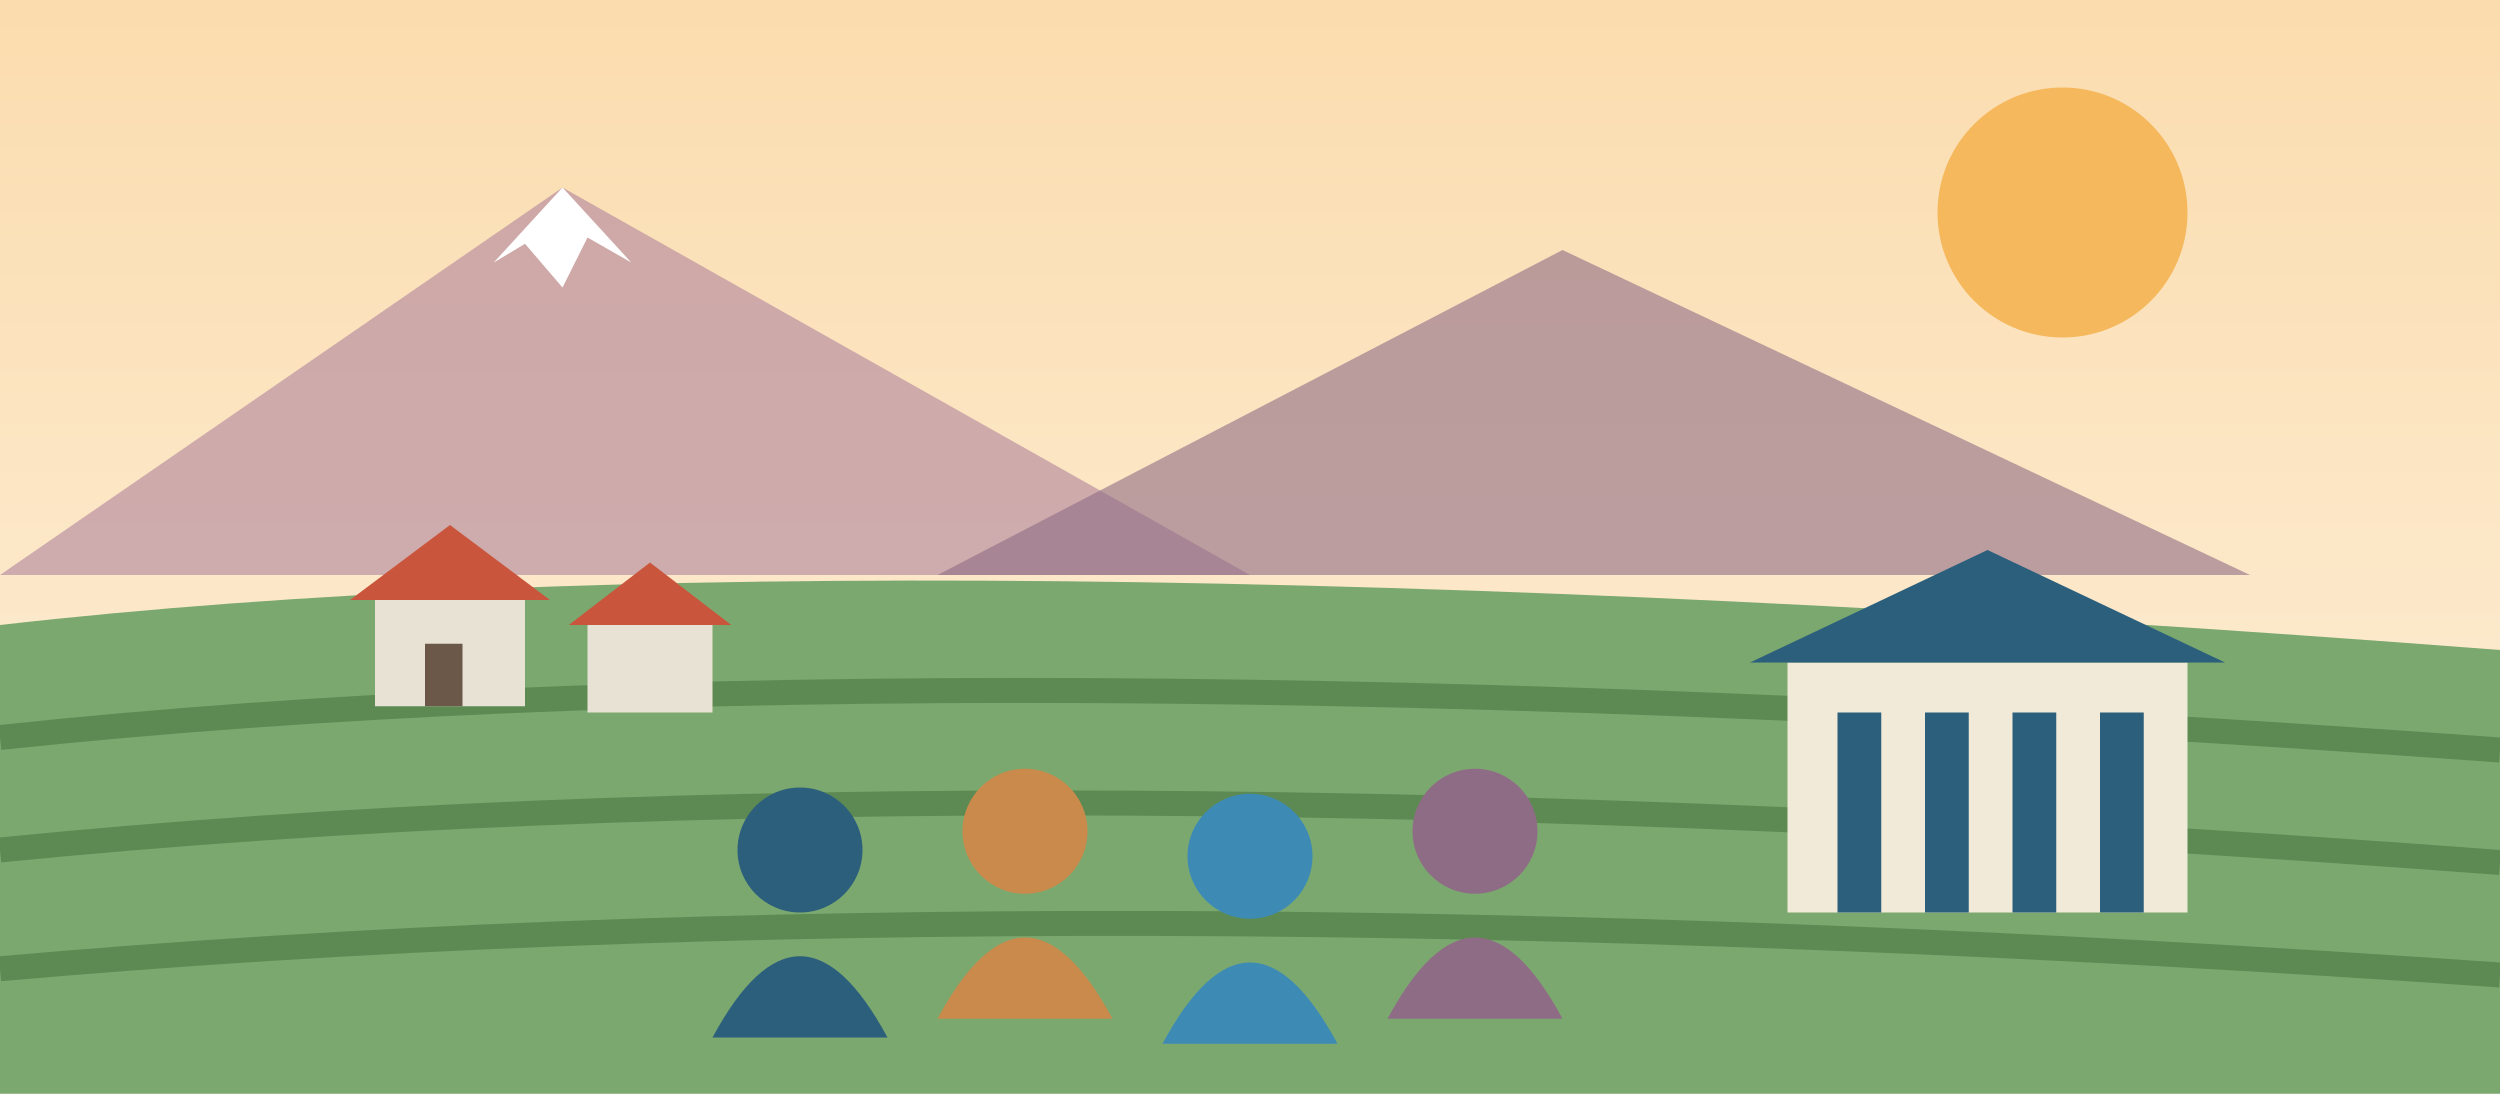
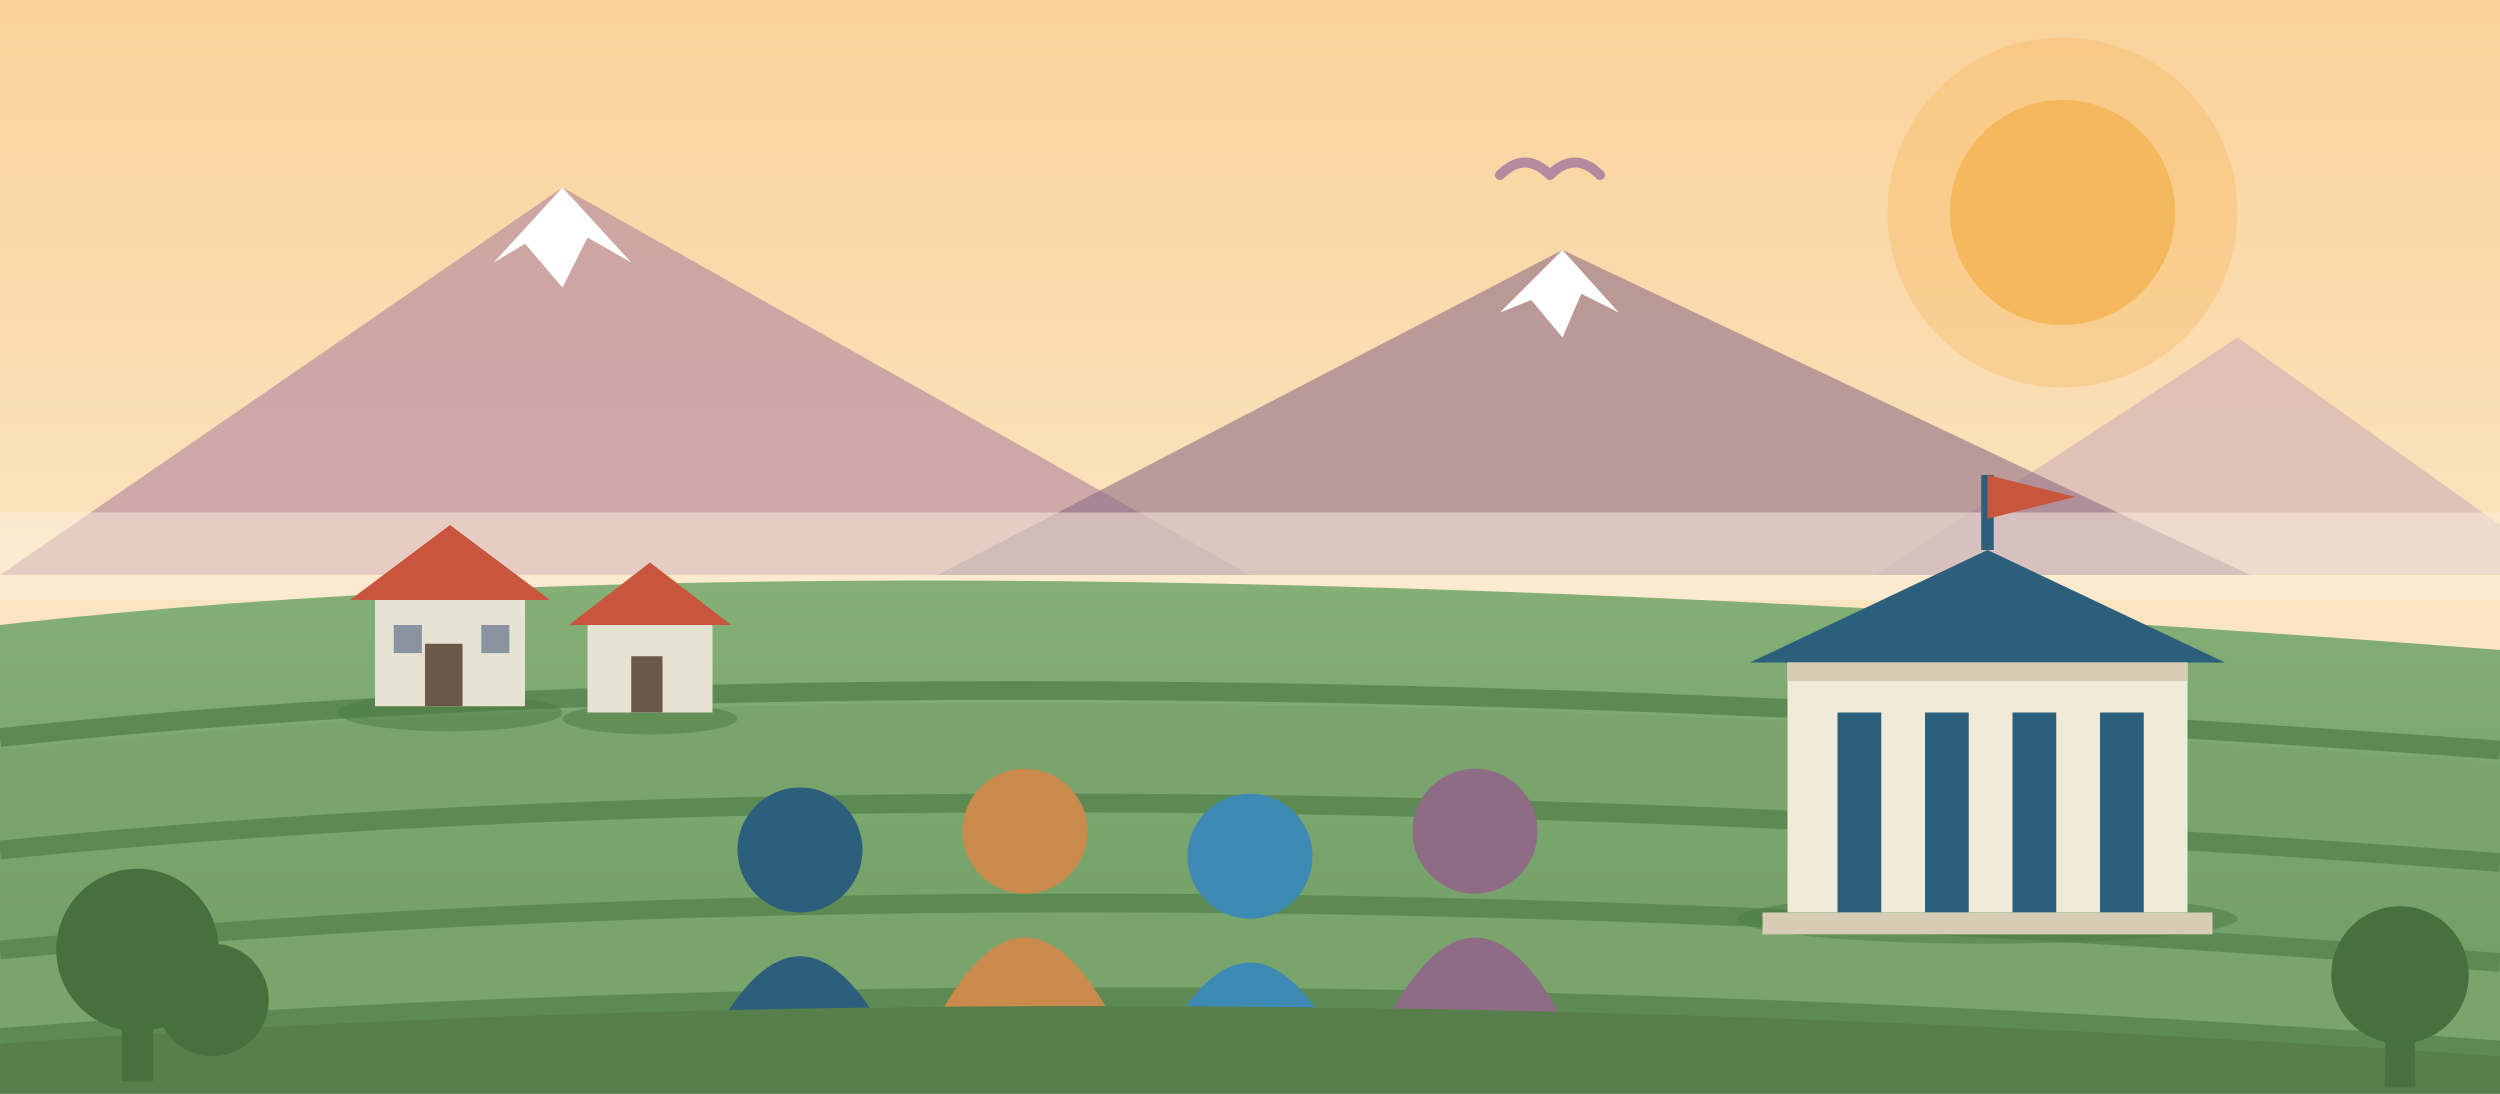
<svg xmlns="http://www.w3.org/2000/svg" viewBox="0 0 400 175" role="img" aria-label="Society and Policy">
  <defs>
    <linearGradient id="ssky" x1="0" y1="0" x2="0" y2="1">
-       <stop offset="0" stop-color="#fbdcae" />
+       <stop offset="0" stop-color="#f9d29a" />
      <stop offset="1" stop-color="#fdf2df" />
+     </linearGradient>
+     <linearGradient id="shill" x1="0" y1="0" x2="0" y2="1">
+       <stop offset="0" stop-color="#84b077" />
+       <stop offset="1" stop-color="#6d9a62" />
    </linearGradient>
  </defs>
  <rect width="400" height="175" fill="url(#ssky)" />
-   <circle cx="330" cy="34" r="20" fill="#f5b85c" />
+   <circle cx="330" cy="34" r="28" fill="#f5b85c" opacity="0.35" />
+   <circle cx="330" cy="34" r="18" fill="#f5b85c" />
+   <path d="M240 28 q4 -4 8 0 M248 28 q4 -4 8 0" stroke="#b58a9e" stroke-width="1.6" fill="none" stroke-linecap="round" />
+   <path d="M300 92 L358 54 L400 84 L400 92 Z" fill="#c9a3b5" opacity="0.5" />
  <path d="M0 92 L90 30 L200 92 Z" fill="#b58a9e" opacity="0.65" />
  <path d="M90 30 L101 42 L94 38 L90 46 L84 39 L79 42 Z" fill="#ffffff" />
  <path d="M150 92 L250 40 L360 92 Z" fill="#8f6c85" opacity="0.6" />
-   <path d="M0 175 L0 100 Q140 84 400 104 L400 175 Z" fill="#7ba86f" />
-   <path d="M0 118 Q150 102 400 120" stroke="#5c8a52" stroke-width="4" fill="none" />
-   <path d="M0 136 Q160 120 400 138" stroke="#5c8a52" stroke-width="4" fill="none" />
-   <path d="M0 155 Q170 140 400 156" stroke="#5c8a52" stroke-width="4" fill="none" />
+   <path d="M250 40 L259 50 L253 47 L250 54 L245 48 L240 50 Z" fill="#ffffff" />
+   <rect x="0" y="82" width="400" height="14" fill="#fdf2df" opacity="0.5" />
+   <path d="M0 175 L0 100 Q140 84 400 104 L400 175 Z" fill="url(#shill)" />
+   <path d="M0 120 Q150 104 400 122 L400 138 Q160 120 0 136 Z" fill="#79a56c" />
+   <path d="M0 152 Q170 136 400 154 L400 168 Q180 152 0 166 Z" fill="#79a56c" />
+   <path d="M0 118 Q150 102 400 120" stroke="#5c8a52" stroke-width="3" fill="none" />
+   <path d="M0 136 Q160 120 400 138" stroke="#5c8a52" stroke-width="3" fill="none" />
+   <path d="M0 152 Q170 136 400 154" stroke="#5c8a52" stroke-width="3" fill="none" />
+   <path d="M0 166 Q180 152 400 168" stroke="#5c8a52" stroke-width="3" fill="none" />
  <g>
+     <ellipse cx="72" cy="114" rx="18" ry="3" fill="#4c7a44" opacity="0.5" />
    <rect x="60" y="96" width="24" height="17" fill="#e8e2d4" />
    <path d="M56 96 L72 84 L88 96 Z" fill="#c9563c" />
+     <rect x="68" y="103" width="6" height="10" fill="#6b5849" />
+     <rect x="63" y="100" width="4.5" height="4.5" fill="#8a94a0" />
+     <rect x="77" y="100" width="4.5" height="4.5" fill="#8a94a0" />
+     <ellipse cx="104" cy="115" rx="14" ry="2.5" fill="#4c7a44" opacity="0.5" />
    <rect x="94" y="100" width="20" height="14" fill="#e8e2d4" />
    <path d="M91 100 L104 90 L117 100 Z" fill="#c9563c" />
-     <rect x="68" y="103" width="6" height="10" fill="#6b5849" />
+     <rect x="101" y="105" width="5" height="9" fill="#6b5849" />
  </g>
  <g>
+     <ellipse cx="318" cy="147" rx="40" ry="4" fill="#4c7a44" opacity="0.5" />
    <rect x="286" y="106" width="64" height="40" fill="#f2ead8" />
    <path d="M280 106 L318 88 L356 106 Z" fill="#2c5f7c" />
+     <path d="M286 106 L350 106 L350 109 L286 109 Z" fill="#d8ccb4" />
    <rect x="294" y="114" width="7" height="32" fill="#2c5f7c" />
    <rect x="308" y="114" width="7" height="32" fill="#2c5f7c" />
    <rect x="322" y="114" width="7" height="32" fill="#2c5f7c" />
    <rect x="336" y="114" width="7" height="32" fill="#2c5f7c" />
+     <rect x="282" y="146" width="72" height="3.5" fill="#d8ccb4" />
+     <line x1="318" y1="88" x2="318" y2="76" stroke="#2c5f7c" stroke-width="2" />
+     <path d="M318 76 L332 79.5 L318 83 Z" fill="#c9563c" />
  </g>
  <g>
+     <ellipse cx="128" cy="167" rx="15" ry="2.6" fill="#4c7a44" opacity="0.5" />
    <circle cx="128" cy="136" r="10" fill="#2c5f7c" />
    <path d="M114 166 q14 -26 28 0 Z" fill="#2c5f7c" />
+     <ellipse cx="164" cy="164" rx="15" ry="2.6" fill="#4c7a44" opacity="0.5" />
    <circle cx="164" cy="133" r="10" fill="#c98a4b" />
    <path d="M150 163 q14 -26 28 0 Z" fill="#c98a4b" />
+     <ellipse cx="200" cy="168" rx="15" ry="2.6" fill="#4c7a44" opacity="0.5" />
    <circle cx="200" cy="137" r="10" fill="#3d8bb5" />
    <path d="M186 167 q14 -26 28 0 Z" fill="#3d8bb5" />
+     <ellipse cx="236" cy="164" rx="15" ry="2.6" fill="#4c7a44" opacity="0.5" />
    <circle cx="236" cy="133" r="10" fill="#8f6c85" />
    <path d="M222 163 q14 -26 28 0 Z" fill="#8f6c85" />
  </g>
+   <path d="M0 175 L0 167 Q180 154 400 169 L400 175 Z" fill="#567f4c" />
+   <g fill="#46703e">
+     <circle cx="22" cy="152" r="13" />
+     <circle cx="34" cy="160" r="9" />
+     <rect x="19.5" y="162" width="5" height="11" />
+     <circle cx="384" cy="156" r="11" />
+     <rect x="381.6" y="164" width="4.8" height="10" />
+   </g>
</svg>
